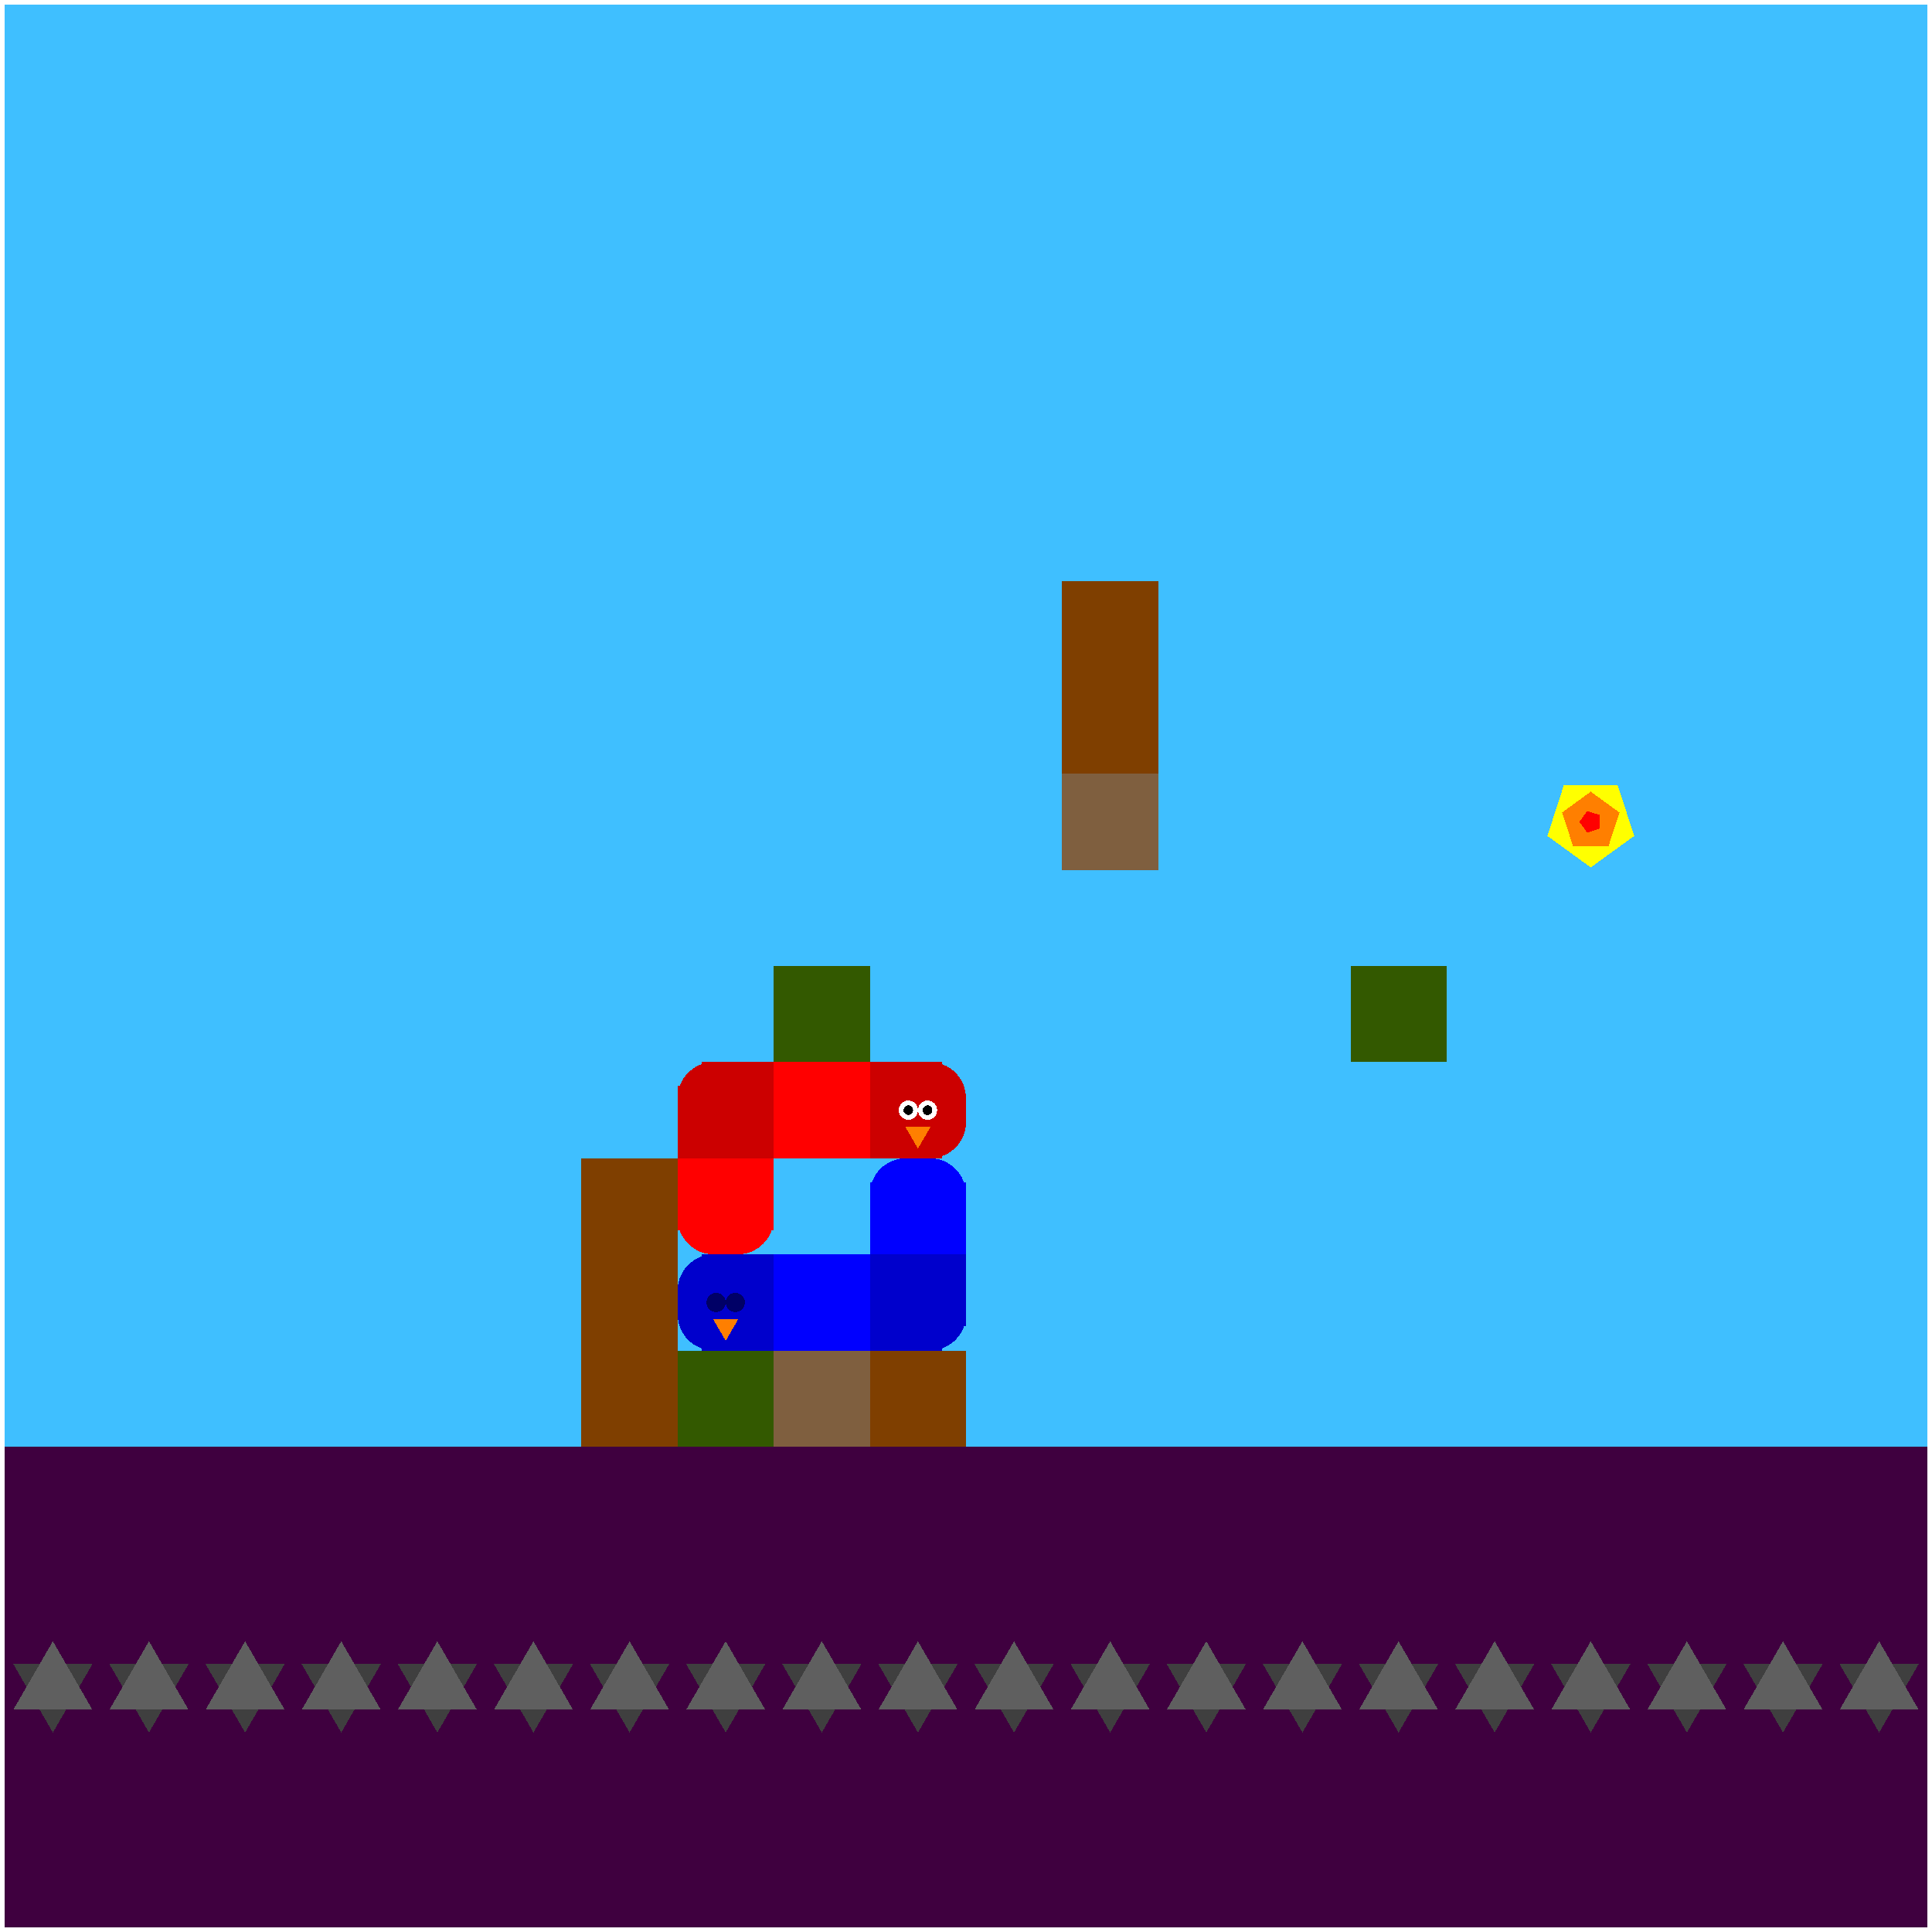
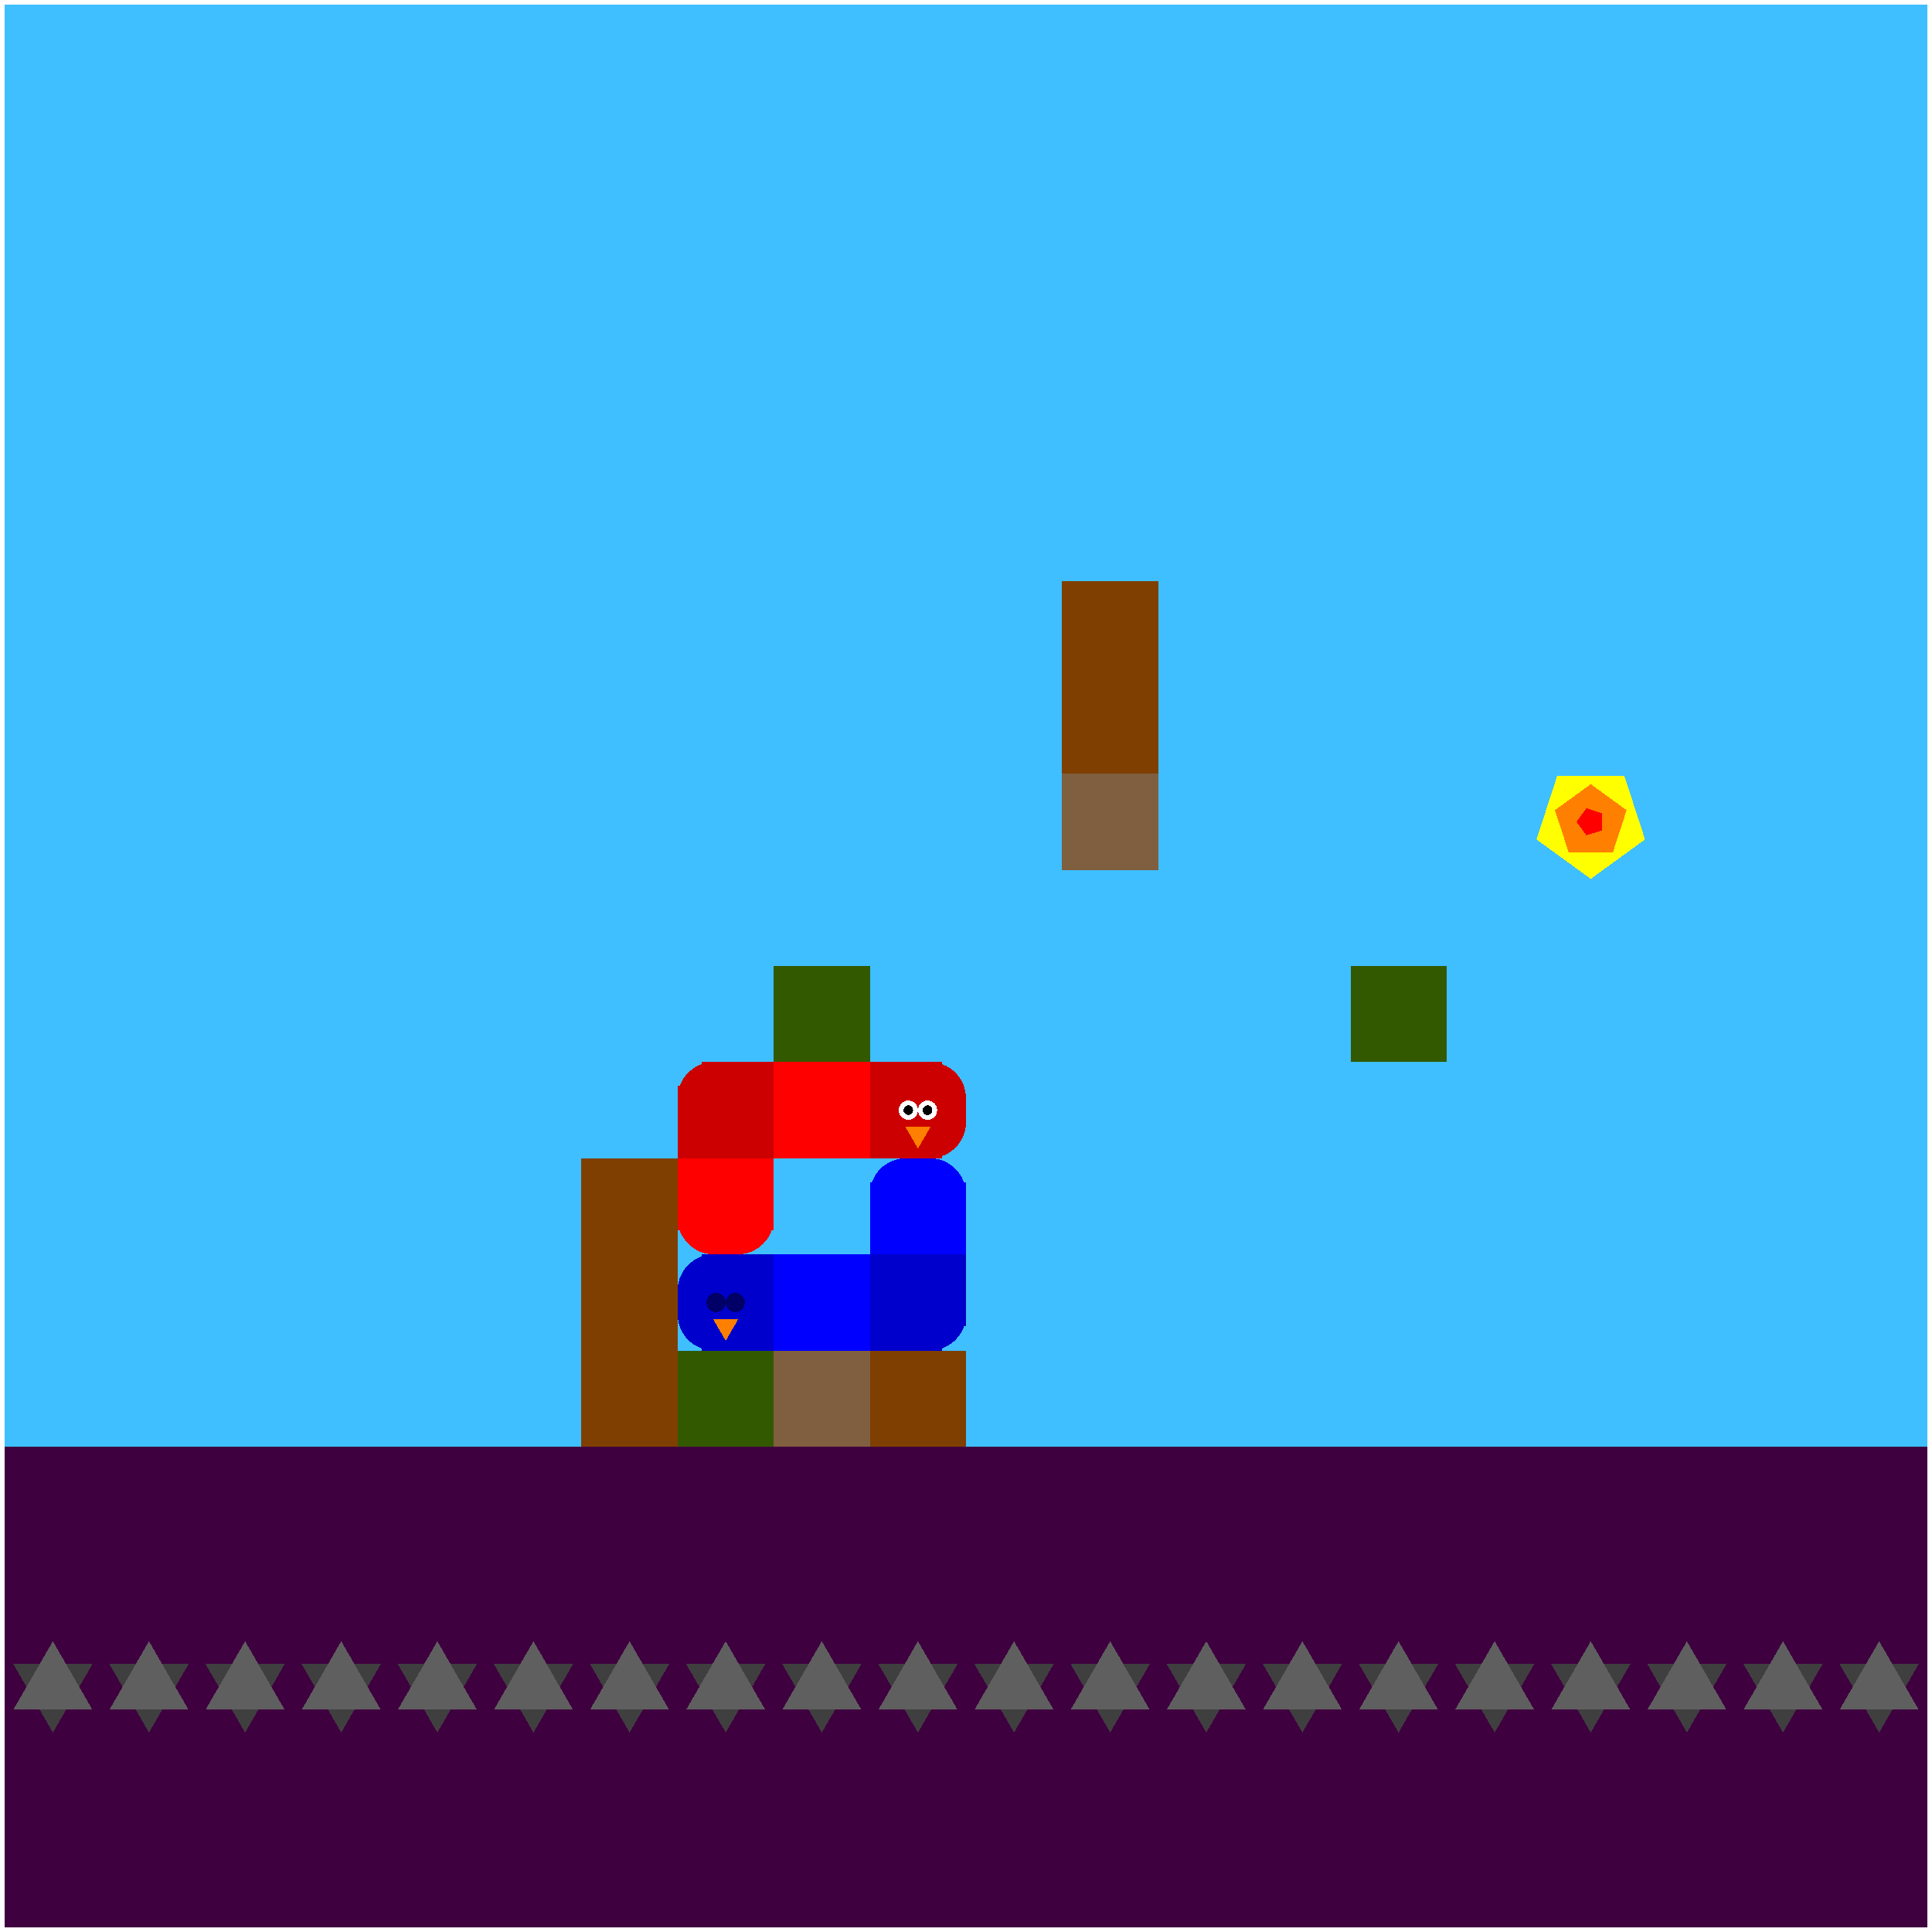
<svg xmlns="http://www.w3.org/2000/svg" version="1.1" width="403" height="403" viewBox="-1 -1 402 402" preserveAspectRatio="none" shape-rendering="crispEdges">
  <rect x="0" y="0" width="400" height="300" style="fill:rgb(63,191,255);" />
  <rect x="0" y="300" width="400" height="100" style="fill:rgb(63,0,63);" />
  <polygon points="10,359.5 18.227,345.25 1.773,345.25 10,359.5 " style="fill:rgb(63,63,63)" />
  <polygon points="18.227,354.75 10,340.5 1.773,354.75 18.227,354.75 " style="fill:rgb(95,95,95)" />
  <polygon points="30,359.5 38.227,345.25 21.773,345.25 30,359.5 " style="fill:rgb(63,63,63)" />
  <polygon points="38.227,354.75 30,340.5 21.773,354.75 38.227,354.75 " style="fill:rgb(95,95,95)" />
  <polygon points="50,359.5 58.227,345.25 41.773,345.25 50,359.5 " style="fill:rgb(63,63,63)" />
  <polygon points="58.227,354.75 50,340.5 41.773,354.75 58.227,354.75 " style="fill:rgb(95,95,95)" />
  <polygon points="70,359.5 78.227,345.25 61.773,345.25 70,359.5 " style="fill:rgb(63,63,63)" />
  <polygon points="78.227,354.75 70,340.5 61.773,354.75 78.227,354.75 " style="fill:rgb(95,95,95)" />
  <polygon points="90,359.5 98.227,345.25 81.773,345.25 90,359.5 " style="fill:rgb(63,63,63)" />
  <polygon points="98.227,354.75 90,340.5 81.773,354.75 98.227,354.75 " style="fill:rgb(95,95,95)" />
  <polygon points="110,359.5 118.227,345.25 101.773,345.25 110,359.5 " style="fill:rgb(63,63,63)" />
  <polygon points="118.227,354.75 110,340.5 101.773,354.75 118.227,354.75 " style="fill:rgb(95,95,95)" />
  <g style="fill:rgb(127,63,0);">
    <rect x="120" y="240" width="20" height="20" />
    <rect x="120" y="260" width="20" height="20" />
    <rect x="120" y="280" width="20" height="20" />
  </g>
  <polygon points="130,359.5 138.227,345.25 121.773,345.25 130,359.5 " style="fill:rgb(63,63,63)" />
  <polygon points="138.227,354.75 130,340.5 121.773,354.75 138.227,354.75 " style="fill:rgb(95,95,95)" />
  <rect x="140" y="280" width="20" height="20" style="fill:rgb(51,89,0);" />
  <polygon points="150,359.5 158.227,345.25 141.773,345.25 150,359.5 " style="fill:rgb(63,63,63)" />
  <polygon points="158.227,354.75 150,340.5 141.773,354.75 158.227,354.75 " style="fill:rgb(95,95,95)" />
  <rect x="160" y="200" width="20" height="20" style="fill:rgb(51,89,0);" />
  <rect x="160" y="280" width="20" height="20" style="fill:rgb(127,95,63);" />
  <polygon points="170,359.5 178.227,345.25 161.773,345.25 170,359.5 " style="fill:rgb(63,63,63)" />
  <polygon points="178.227,354.75 170,340.5 161.773,354.75 178.227,354.75 " style="fill:rgb(95,95,95)" />
  <rect x="180" y="280" width="20" height="20" style="fill:rgb(127,63,0);" />
  <polygon points="190,359.5 198.227,345.25 181.773,345.25 190,359.5 " style="fill:rgb(63,63,63)" />
  <polygon points="198.227,354.75 190,340.5 181.773,354.75 198.227,354.75 " style="fill:rgb(95,95,95)" />
  <polygon points="210,359.5 218.227,345.25 201.773,345.25 210,359.5 " style="fill:rgb(63,63,63)" />
  <polygon points="218.227,354.75 210,340.5 201.773,354.75 218.227,354.75 " style="fill:rgb(95,95,95)" />
  <g style="fill:rgb(127,63,0);">
    <rect x="220" y="120" width="20" height="20" />
    <rect x="220" y="140" width="20" height="20" />
  </g>
  <rect x="220" y="160" width="20" height="20" style="fill:rgb(127,95,63);" />
  <polygon points="230,359.5 238.227,345.25 221.773,345.25 230,359.5 " style="fill:rgb(63,63,63)" />
  <polygon points="238.227,354.75 230,340.5 221.773,354.75 238.227,354.75 " style="fill:rgb(95,95,95)" />
  <polygon points="250,359.5 258.227,345.25 241.773,345.25 250,359.5 " style="fill:rgb(63,63,63)" />
  <polygon points="258.227,354.75 250,340.5 241.773,354.75 258.227,354.75 " style="fill:rgb(95,95,95)" />
  <polygon points="270,359.5 278.227,345.25 261.773,345.25 270,359.5 " style="fill:rgb(63,63,63)" />
  <polygon points="278.227,354.75 270,340.5 261.773,354.75 278.227,354.75 " style="fill:rgb(95,95,95)" />
  <rect x="280" y="200" width="20" height="20" style="fill:rgb(51,89,0);" />
  <polygon points="290,359.5 298.227,345.25 281.773,345.25 290,359.5 " style="fill:rgb(63,63,63)" />
  <polygon points="298.227,354.75 290,340.5 281.773,354.75 298.227,354.75 " style="fill:rgb(95,95,95)" />
  <polygon points="310,359.5 318.227,345.25 301.773,345.25 310,359.5 " style="fill:rgb(63,63,63)" />
  <polygon points="318.227,354.75 310,340.5 301.773,354.75 318.227,354.75 " style="fill:rgb(95,95,95)" />
  <polygon points="330,179.5 339.035,172.936 335.584,162.314 324.416,162.314 320.965,172.936 330,179.5 " style="fill:rgb(255,255,0)" />
  <polygon points="333.685,175.073 335.963,168.062 330,163.73 324.037,168.062 326.315,175.073 333.685,175.073 " style="fill:rgb(255,127,0)" />
  <polygon points="331.921,171.396 331.921,168.604 329.266,167.741 327.625,170 329.266,172.259 331.921,171.396 " style="fill:rgb(255,0,0)" />
  <polygon points="330,359.5 338.227,345.25 321.773,345.25 330,359.5 " style="fill:rgb(63,63,63)" />
  <polygon points="338.227,354.75 330,340.5 321.773,354.75 338.227,354.75 " style="fill:rgb(95,95,95)" />
  <polygon points="350,359.5 358.227,345.25 341.773,345.25 350,359.5 " style="fill:rgb(63,63,63)" />
  <polygon points="358.227,354.75 350,340.5 341.773,354.75 358.227,354.75 " style="fill:rgb(95,95,95)" />
  <polygon points="370,359.5 378.227,345.25 361.773,345.25 370,359.5 " style="fill:rgb(63,63,63)" />
  <polygon points="378.227,354.75 370,340.5 361.773,354.75 378.227,354.75 " style="fill:rgb(95,95,95)" />
  <polygon points="390,359.5 398.227,345.25 381.773,345.25 390,359.5 " style="fill:rgb(63,63,63)" />
  <polygon points="398.227,354.75 390,340.5 381.773,354.75 398.227,354.75 " style="fill:rgb(95,95,95)" />
+   <polygon points="330,181.875 341.294,173.67 336.98,160.393 323.02,160.393 318.706,173.67 330,181.875 " style="fill:rgb(255,255,0)" />
+   <polygon points="334.607,176.341 337.454,167.578 330,162.162 322.546,167.578 325.393,176.341 334.607,176.341 " style="fill:rgb(255,127,0)" />
+   <polygon points="332.402,171.745 332.402,168.255 329.083,167.177 327.031,170 329.083,172.823 332.402,171.745 " style="fill:rgb(255,0,0)" />
  <g style="fill:rgb(204,0,0);">
    <rect x="180" y="227.5" width="20" height="5" />
    <rect x="187.5" y="220" width="5" height="20" />
    <rect x="180" y="220" width="15" height="15" />
    <rect x="180" y="225" width="15" height="15" />
  </g>
  <circle cx="192.5" cy="227.5" r="7.5" style="fill:rgb(204,0,0);stroke-width:1" />
  <circle cx="192.5" cy="232.5" r="7.5" style="fill:rgb(204,0,0);stroke-width:1" />
  <circle cx="192" cy="230" r="2" style="fill:rgb(255,255,255);stroke-width:1" />
  <circle cx="192" cy="230" r="1" style="fill:rgb(0,0,0);stroke-width:1" />
  <circle cx="188" cy="230" r="2" style="fill:rgb(255,255,255);stroke-width:1" />
  <circle cx="188" cy="230" r="1" style="fill:rgb(0,0,0);stroke-width:1" />
  <polygon points="187.402,233.5 190,238 192.598,233.5 187.402,233.5 " style="fill:rgb(255,127,0)" />
  <g style="fill:rgb(255,0,0);">
    <rect x="160" y="227.5" width="20" height="5" />
    <rect x="167.5" y="220" width="5" height="20" />
    <rect x="160" y="220" width="15" height="15" />
    <rect x="160" y="225" width="15" height="15" />
    <rect x="165" y="220" width="15" height="15" />
    <rect x="165" y="225" width="15" height="15" />
  </g>
  <g style="fill:rgb(204,0,0);">
    <rect x="140" y="227.5" width="20" height="5" />
    <rect x="147.5" y="220" width="5" height="20" />
  </g>
  <circle cx="147.5" cy="227.5" r="7.5" style="fill:rgb(204,0,0);stroke-width:1" />
  <g style="fill:rgb(204,0,0);">
    <rect x="140" y="225" width="15" height="15" />
    <rect x="145" y="220" width="15" height="15" />
    <rect x="145" y="225" width="15" height="15" />
  </g>
  <g style="fill:rgb(255,0,0);">
    <rect x="140" y="247.5" width="20" height="5" />
    <rect x="147.5" y="240" width="5" height="20" />
    <rect x="140" y="240" width="15" height="15" />
  </g>
  <circle cx="147.5" cy="252.5" r="7.5" style="fill:rgb(255,0,0);stroke-width:1" />
  <rect x="145" y="240" width="15" height="15" style="fill:rgb(255,0,0);" />
  <circle cx="152.5" cy="252.5" r="7.5" style="fill:rgb(255,0,0);stroke-width:1" />
  <g style="fill:rgb(0,0,204);">
    <rect x="140" y="267.5" width="20" height="5" />
    <rect x="147.5" y="260" width="5" height="20" />
  </g>
  <circle cx="147.5" cy="267.5" r="7.5" style="fill:rgb(0,0,204);stroke-width:1" />
  <circle cx="147.5" cy="272.5" r="7.5" style="fill:rgb(0,0,204);stroke-width:1" />
  <g style="fill:rgb(0,0,204);">
    <rect x="145" y="260" width="15" height="15" />
    <rect x="145" y="265" width="15" height="15" />
  </g>
  <circle cx="152" cy="270" r="2" style="fill:rgb(0,0,102);stroke-width:1" />
  <circle cx="148" cy="270" r="2" style="fill:rgb(0,0,102);stroke-width:1" />
  <polygon points="147.402,273.5 150,278 152.598,273.5 147.402,273.5 " style="fill:rgb(255,127,0)" />
  <g style="fill:rgb(0,0,255);">
    <rect x="160" y="267.5" width="20" height="5" />
    <rect x="167.5" y="260" width="5" height="20" />
    <rect x="160" y="260" width="15" height="15" />
    <rect x="160" y="265" width="15" height="15" />
    <rect x="165" y="260" width="15" height="15" />
    <rect x="165" y="265" width="15" height="15" />
  </g>
  <g style="fill:rgb(0,0,204);">
    <rect x="180" y="267.5" width="20" height="5" />
    <rect x="187.5" y="260" width="5" height="20" />
    <rect x="180" y="260" width="15" height="15" />
    <rect x="180" y="265" width="15" height="15" />
    <rect x="185" y="260" width="15" height="15" />
  </g>
  <circle cx="192.5" cy="272.5" r="7.5" style="fill:rgb(0,0,204);stroke-width:1" />
  <g style="fill:rgb(0,0,255);">
    <rect x="180" y="247.5" width="20" height="5" />
    <rect x="187.5" y="240" width="5" height="20" />
  </g>
  <circle cx="187.5" cy="247.5" r="7.5" style="fill:rgb(0,0,255);stroke-width:1" />
  <rect x="180" y="245" width="15" height="15" style="fill:rgb(0,0,255);" />
  <circle cx="192.5" cy="247.5" r="7.5" style="fill:rgb(0,0,255);stroke-width:1" />
  <rect x="185" y="245" width="15" height="15" style="fill:rgb(0,0,255);" />
</svg>
